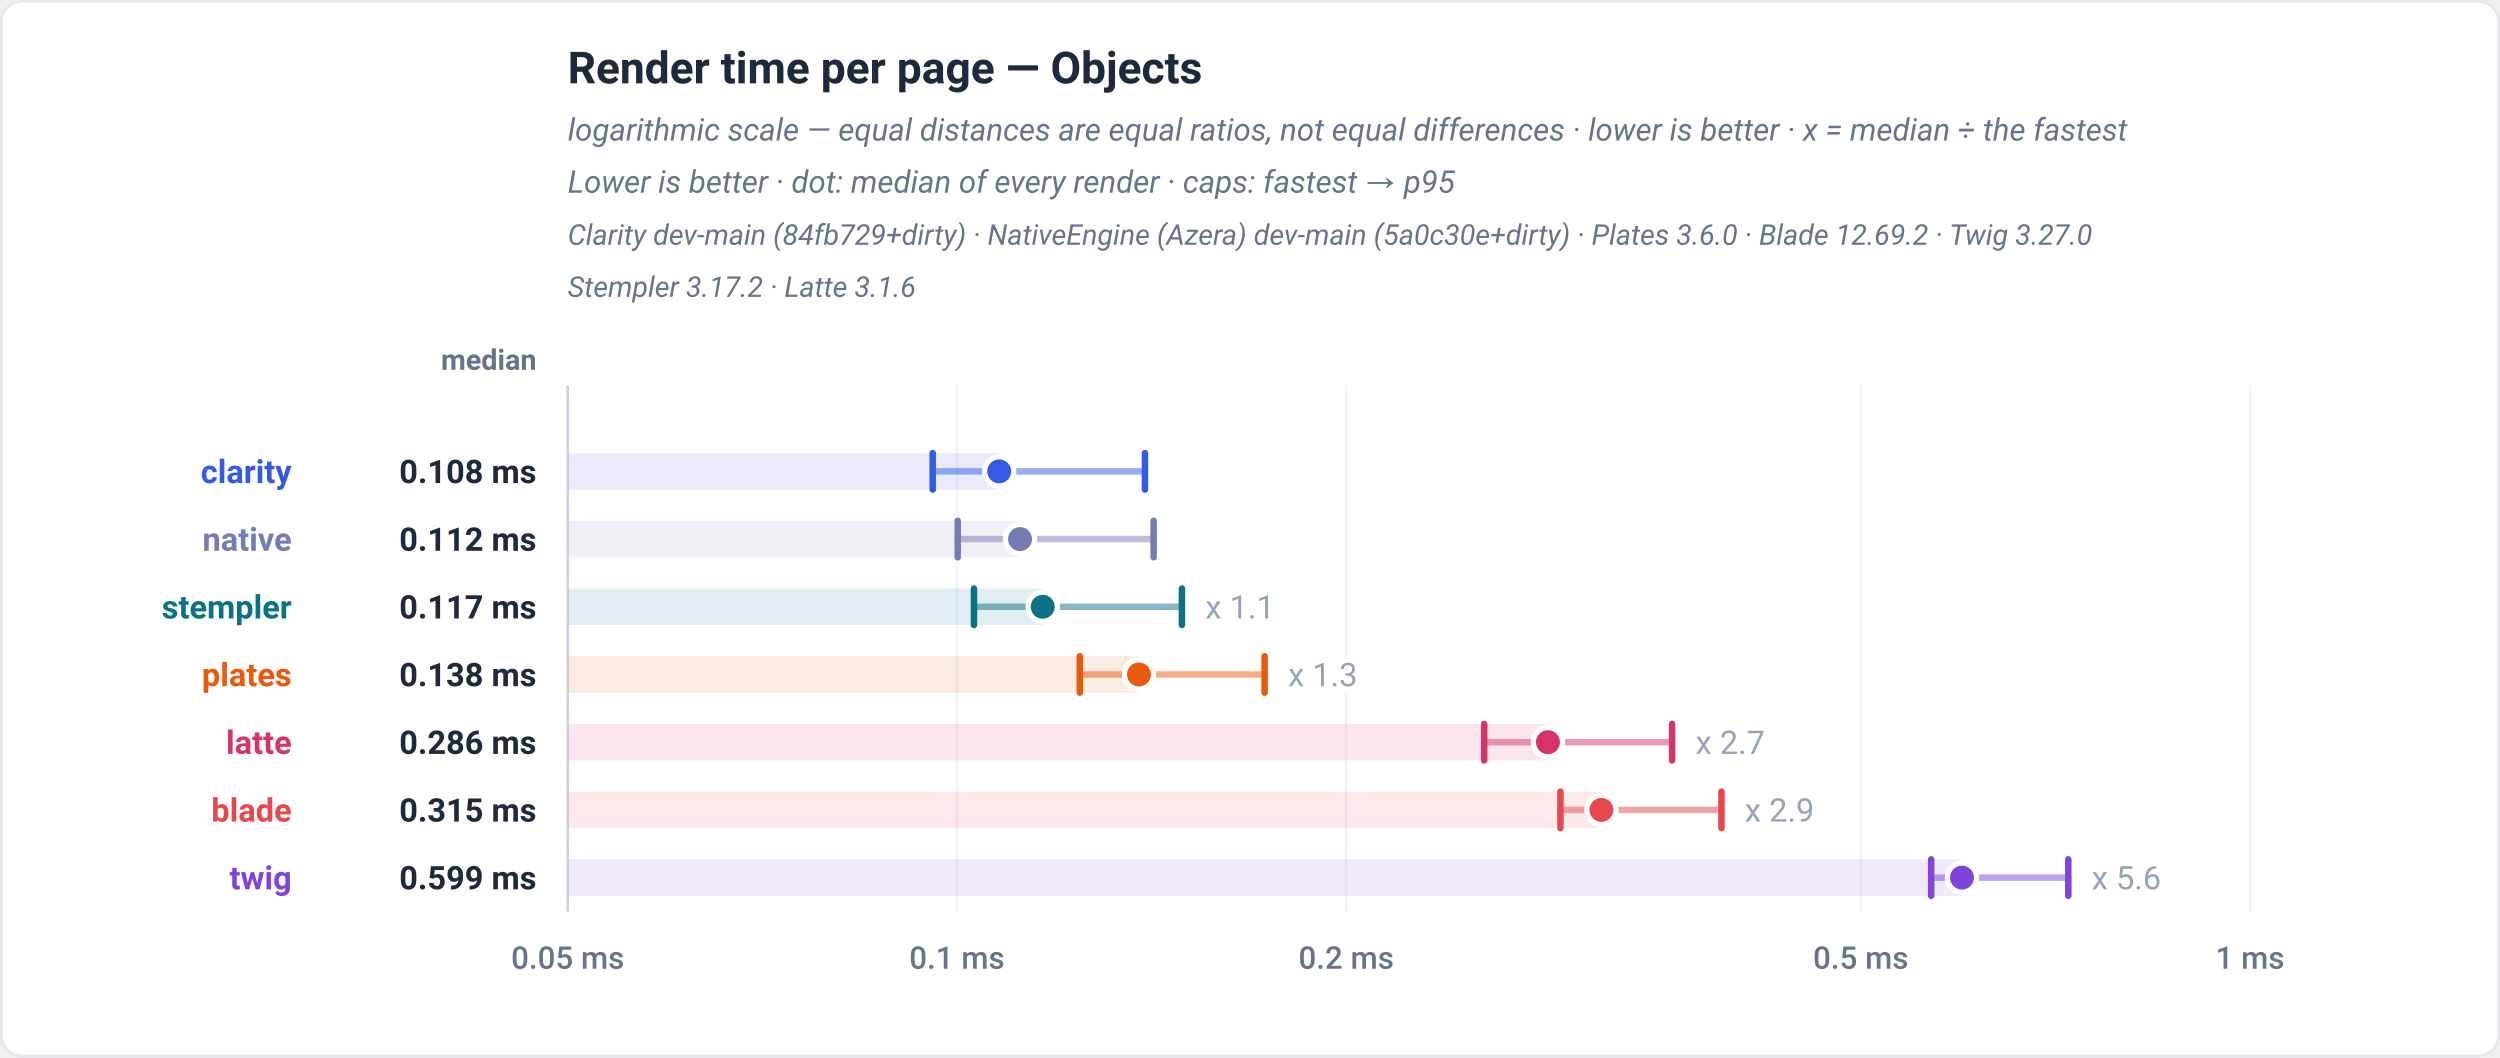
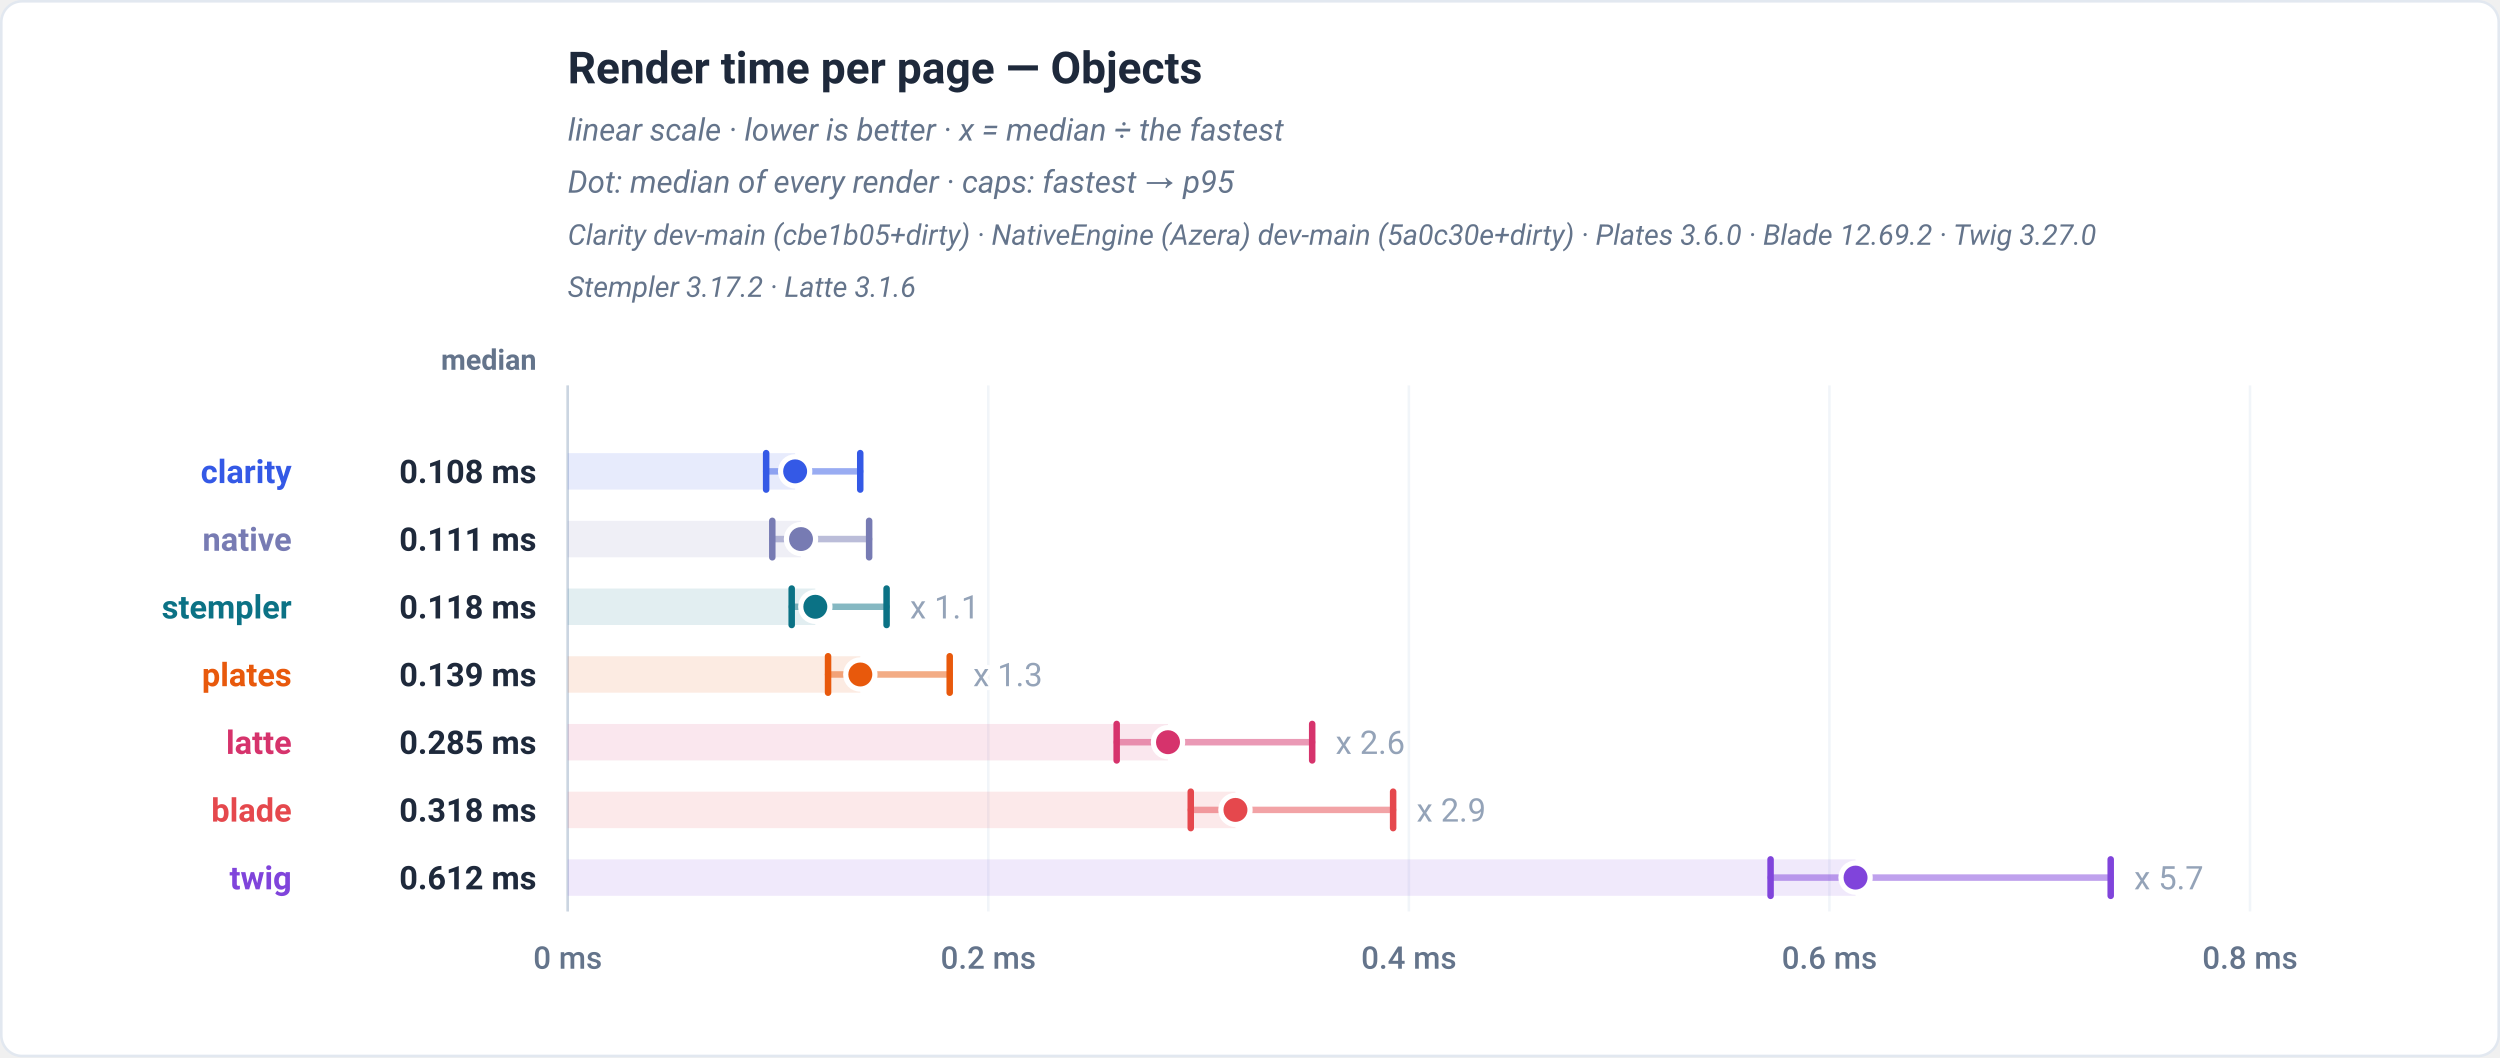
<svg xmlns="http://www.w3.org/2000/svg" viewBox="0 0 960 406" width="960" height="406" role="img" font-family="-apple-system,BlinkMacSystemFont,'Segoe UI',Roboto,Helvetica,Arial,sans-serif">
  <rect x="0.5" y="0.5" width="959" height="405" rx="8" fill="#ffffff" stroke="#e2e8f0" />
  <text x="218" y="32" font-family="-apple-system,BlinkMacSystemFont,'Segoe UI',Roboto,Helvetica,Arial,sans-serif" font-size="17" font-weight="700" fill="#1e293b" text-anchor="start">Render time per page — Objects</text>
-   <text x="218" y="54" font-family="-apple-system,BlinkMacSystemFont,'Segoe UI',Roboto,Helvetica,Arial,sans-serif" font-size="12" font-weight="400" fill="#64748b" text-anchor="start" font-style="italic">logarithmic scale — equal distances are equal ratios, not equal differences · lower is better · x = median ÷ the fastest</text>
-   <text x="218" y="74" font-family="-apple-system,BlinkMacSystemFont,'Segoe UI',Roboto,Helvetica,Arial,sans-serif" font-size="12" font-weight="400" fill="#64748b" text-anchor="start" font-style="italic">Lower is better · dot: median of every render · caps: fastest → p95</text>
-   <text x="218" y="94" font-family="-apple-system,BlinkMacSystemFont,'Segoe UI',Roboto,Helvetica,Arial,sans-serif" font-size="11" font-weight="400" fill="#64748b" text-anchor="start" font-style="italic">Clarity dev-main (84fb729+dirty) · NativeEngine (Azera) dev-main (5a0c30e+dirty) · Plates 3.6.0 · Blade 12.69.2 · Twig 3.27.0</text>
+   <text x="218" y="54" font-family="-apple-system,BlinkMacSystemFont,'Segoe UI',Roboto,Helvetica,Arial,sans-serif" font-size="12" font-weight="400" fill="#64748b" text-anchor="start" font-style="italic">linear scale · lower is better · x = median ÷ the fastest</text>
+   <text x="218" y="74" font-family="-apple-system,BlinkMacSystemFont,'Segoe UI',Roboto,Helvetica,Arial,sans-serif" font-size="12" font-weight="400" fill="#64748b" text-anchor="start" font-style="italic">Dot: median of every render · caps: fastest → p95</text>
+   <text x="218" y="94" font-family="-apple-system,BlinkMacSystemFont,'Segoe UI',Roboto,Helvetica,Arial,sans-serif" font-size="11" font-weight="400" fill="#64748b" text-anchor="start" font-style="italic">Clarity dev-main (cbe1b05+dirty) · NativeEngine (Azera) dev-main (5a0c30e+dirty) · Plates 3.6.0 · Blade 12.69.2 · Twig 3.27.0</text>
  <text x="218" y="114" font-family="-apple-system,BlinkMacSystemFont,'Segoe UI',Roboto,Helvetica,Arial,sans-serif" font-size="11" font-weight="400" fill="#64748b" text-anchor="start" font-style="italic">Stempler 3.17.2 · Latte 3.1.6</text>
  <text x="206" y="142" font-family="-apple-system,BlinkMacSystemFont,'Segoe UI',Roboto,Helvetica,Arial,sans-serif" font-size="11" font-weight="600" fill="#64748b" text-anchor="end">median</text>
  <line x1="218" y1="148" x2="218" y2="350" stroke="#f1f5f9" stroke-width="1" />
-   <text x="218" y="372" font-family="-apple-system,BlinkMacSystemFont,'Segoe UI',Roboto,Helvetica,Arial,sans-serif" font-size="12" font-weight="500" fill="#64748b" text-anchor="middle">0.05 ms</text>
-   <line x1="367.47" y1="148" x2="367.47" y2="350" stroke="#f1f5f9" stroke-width="1" />
-   <text x="367.47" y="372" font-family="-apple-system,BlinkMacSystemFont,'Segoe UI',Roboto,Helvetica,Arial,sans-serif" font-size="12" font-weight="500" fill="#64748b" text-anchor="middle">0.1 ms</text>
-   <line x1="516.94" y1="148" x2="516.94" y2="350" stroke="#f1f5f9" stroke-width="1" />
-   <text x="516.94" y="372" font-family="-apple-system,BlinkMacSystemFont,'Segoe UI',Roboto,Helvetica,Arial,sans-serif" font-size="12" font-weight="500" fill="#64748b" text-anchor="middle">0.2 ms</text>
-   <line x1="714.53" y1="148" x2="714.53" y2="350" stroke="#f1f5f9" stroke-width="1" />
-   <text x="714.53" y="372" font-family="-apple-system,BlinkMacSystemFont,'Segoe UI',Roboto,Helvetica,Arial,sans-serif" font-size="12" font-weight="500" fill="#64748b" text-anchor="middle">0.5 ms</text>
+   <text x="218" y="372" font-family="-apple-system,BlinkMacSystemFont,'Segoe UI',Roboto,Helvetica,Arial,sans-serif" font-size="12" font-weight="500" fill="#64748b" text-anchor="middle">0 ms</text>
+   <line x1="379.5" y1="148" x2="379.5" y2="350" stroke="#f1f5f9" stroke-width="1" />
+   <text x="379.5" y="372" font-family="-apple-system,BlinkMacSystemFont,'Segoe UI',Roboto,Helvetica,Arial,sans-serif" font-size="12" font-weight="500" fill="#64748b" text-anchor="middle">0.2 ms</text>
+   <line x1="541" y1="148" x2="541" y2="350" stroke="#f1f5f9" stroke-width="1" />
+   <text x="541" y="372" font-family="-apple-system,BlinkMacSystemFont,'Segoe UI',Roboto,Helvetica,Arial,sans-serif" font-size="12" font-weight="500" fill="#64748b" text-anchor="middle">0.4 ms</text>
+   <line x1="702.5" y1="148" x2="702.5" y2="350" stroke="#f1f5f9" stroke-width="1" />
+   <text x="702.5" y="372" font-family="-apple-system,BlinkMacSystemFont,'Segoe UI',Roboto,Helvetica,Arial,sans-serif" font-size="12" font-weight="500" fill="#64748b" text-anchor="middle">0.6 ms</text>
  <line x1="864" y1="148" x2="864" y2="350" stroke="#f1f5f9" stroke-width="1" />
-   <text x="864" y="372" font-family="-apple-system,BlinkMacSystemFont,'Segoe UI',Roboto,Helvetica,Arial,sans-serif" font-size="12" font-weight="500" fill="#64748b" text-anchor="middle">1 ms</text>
+   <text x="864" y="372" font-family="-apple-system,BlinkMacSystemFont,'Segoe UI',Roboto,Helvetica,Arial,sans-serif" font-size="12" font-weight="500" fill="#64748b" text-anchor="middle">0.8 ms</text>
  <line x1="218" y1="148" x2="218" y2="350" stroke="#cbd5e1" stroke-width="1" />
-   <rect x="218" y="174" width="165.69" height="14" fill="#3459e6" fill-opacity="0.12" />
-   <line x1="358.16" y1="181" x2="439.65" y2="181" stroke="#3459e6" stroke-width="2.5" stroke-linecap="round" opacity="0.5" />
-   <line x1="358.16" y1="174" x2="358.16" y2="188" stroke="#3459e6" stroke-width="2.5" stroke-linecap="round" />
-   <line x1="439.65" y1="174" x2="439.65" y2="188" stroke="#3459e6" stroke-width="2.5" stroke-linecap="round" />
-   <circle cx="383.69" cy="181" r="5.6" fill="#3459e6" stroke="#ffffff" stroke-width="2" />
+   <rect x="218" y="174" width="87.33" height="14" fill="#3459e6" fill-opacity="0.12" />
+   <line x1="294.2" y1="181" x2="330.33" y2="181" stroke="#3459e6" stroke-width="2.5" stroke-linecap="round" opacity="0.5" />
+   <line x1="294.2" y1="174" x2="294.2" y2="188" stroke="#3459e6" stroke-width="2.5" stroke-linecap="round" />
+   <line x1="330.33" y1="174" x2="330.33" y2="188" stroke="#3459e6" stroke-width="2.5" stroke-linecap="round" />
+   <circle cx="305.33" cy="181" r="5.6" fill="#3459e6" stroke="#ffffff" stroke-width="2" />
  <text x="112" y="185.5" font-family="-apple-system,BlinkMacSystemFont,'Segoe UI',Roboto,Helvetica,Arial,sans-serif" font-size="12.5" font-weight="700" fill="#3459e6" text-anchor="end">clarity</text>
  <text x="206" y="185.5" font-family="-apple-system,BlinkMacSystemFont,'Segoe UI',Roboto,Helvetica,Arial,sans-serif" font-size="12.5" font-weight="700" fill="#1e293b" text-anchor="end">0.108 ms</text>
-   <rect x="218" y="200" width="173.69" height="14" fill="#777bb3" fill-opacity="0.12" />
-   <line x1="367.77" y1="207" x2="442.99" y2="207" stroke="#777bb3" stroke-width="2.5" stroke-linecap="round" opacity="0.5" />
-   <line x1="367.77" y1="200" x2="367.77" y2="214" stroke="#777bb3" stroke-width="2.5" stroke-linecap="round" />
-   <line x1="442.99" y1="200" x2="442.99" y2="214" stroke="#777bb3" stroke-width="2.5" stroke-linecap="round" />
-   <circle cx="391.69" cy="207" r="5.6" fill="#777bb3" stroke="#ffffff" stroke-width="2" />
+   <rect x="218" y="200" width="89.58" height="14" fill="#777bb3" fill-opacity="0.12" />
+   <line x1="296.56" y1="207" x2="333.75" y2="207" stroke="#777bb3" stroke-width="2.5" stroke-linecap="round" opacity="0.5" />
+   <line x1="296.56" y1="200" x2="296.56" y2="214" stroke="#777bb3" stroke-width="2.5" stroke-linecap="round" />
+   <line x1="333.75" y1="200" x2="333.75" y2="214" stroke="#777bb3" stroke-width="2.5" stroke-linecap="round" />
+   <circle cx="307.58" cy="207" r="5.6" fill="#777bb3" stroke="#ffffff" stroke-width="2" />
  <text x="112" y="211.5" font-family="-apple-system,BlinkMacSystemFont,'Segoe UI',Roboto,Helvetica,Arial,sans-serif" font-size="12.5" font-weight="700" fill="#777bb3" text-anchor="end">native</text>
-   <text x="206" y="211.5" font-family="-apple-system,BlinkMacSystemFont,'Segoe UI',Roboto,Helvetica,Arial,sans-serif" font-size="12.5" font-weight="700" fill="#1e293b" text-anchor="end">0.112 ms</text>
-   <rect x="218" y="226" width="182.4" height="14" fill="#0b7285" fill-opacity="0.12" />
-   <line x1="374.01" y1="233" x2="453.86" y2="233" stroke="#0b7285" stroke-width="2.5" stroke-linecap="round" opacity="0.5" />
-   <line x1="374.01" y1="226" x2="374.01" y2="240" stroke="#0b7285" stroke-width="2.5" stroke-linecap="round" />
-   <line x1="453.86" y1="226" x2="453.86" y2="240" stroke="#0b7285" stroke-width="2.5" stroke-linecap="round" />
-   <circle cx="400.4" cy="233" r="5.6" fill="#0b7285" stroke="#ffffff" stroke-width="2" />
-   <text x="462.86" y="237.5" font-family="-apple-system,BlinkMacSystemFont,'Segoe UI',Roboto,Helvetica,Arial,sans-serif" font-size="12.5" font-weight="400" fill="#94a3b8" text-anchor="start" stroke="#ffffff" stroke-width="3" paint-order="stroke" stroke-linejoin="round">x 1.1</text>
+   <text x="206" y="211.5" font-family="-apple-system,BlinkMacSystemFont,'Segoe UI',Roboto,Helvetica,Arial,sans-serif" font-size="12.5" font-weight="700" fill="#1e293b" text-anchor="end">0.111 ms</text>
+   <rect x="218" y="226" width="95.08" height="14" fill="#0b7285" fill-opacity="0.12" />
+   <line x1="304.01" y1="233" x2="340.45" y2="233" stroke="#0b7285" stroke-width="2.5" stroke-linecap="round" opacity="0.5" />
+   <line x1="304.01" y1="226" x2="304.01" y2="240" stroke="#0b7285" stroke-width="2.5" stroke-linecap="round" />
+   <line x1="340.45" y1="226" x2="340.45" y2="240" stroke="#0b7285" stroke-width="2.5" stroke-linecap="round" />
+   <circle cx="313.08" cy="233" r="5.6" fill="#0b7285" stroke="#ffffff" stroke-width="2" />
+   <text x="349.45" y="237.5" font-family="-apple-system,BlinkMacSystemFont,'Segoe UI',Roboto,Helvetica,Arial,sans-serif" font-size="12.5" font-weight="400" fill="#94a3b8" text-anchor="start" stroke="#ffffff" stroke-width="3" paint-order="stroke" stroke-linejoin="round">x 1.1</text>
  <text x="112" y="237.5" font-family="-apple-system,BlinkMacSystemFont,'Segoe UI',Roboto,Helvetica,Arial,sans-serif" font-size="12.5" font-weight="700" fill="#0b7285" text-anchor="end">stempler</text>
-   <text x="206" y="237.5" font-family="-apple-system,BlinkMacSystemFont,'Segoe UI',Roboto,Helvetica,Arial,sans-serif" font-size="12.5" font-weight="700" fill="#1e293b" text-anchor="end">0.117 ms</text>
-   <rect x="218" y="252" width="219.36" height="14" fill="#e8590c" fill-opacity="0.12" />
-   <line x1="414.65" y1="259" x2="485.62" y2="259" stroke="#e8590c" stroke-width="2.5" stroke-linecap="round" opacity="0.5" />
-   <line x1="414.65" y1="252" x2="414.65" y2="266" stroke="#e8590c" stroke-width="2.5" stroke-linecap="round" />
-   <line x1="485.62" y1="252" x2="485.62" y2="266" stroke="#e8590c" stroke-width="2.5" stroke-linecap="round" />
-   <circle cx="437.36" cy="259" r="5.6" fill="#e8590c" stroke="#ffffff" stroke-width="2" />
-   <text x="494.62" y="263.5" font-family="-apple-system,BlinkMacSystemFont,'Segoe UI',Roboto,Helvetica,Arial,sans-serif" font-size="12.5" font-weight="400" fill="#94a3b8" text-anchor="start" stroke="#ffffff" stroke-width="3" paint-order="stroke" stroke-linejoin="round">x 1.3</text>
+   <text x="206" y="237.5" font-family="-apple-system,BlinkMacSystemFont,'Segoe UI',Roboto,Helvetica,Arial,sans-serif" font-size="12.5" font-weight="700" fill="#1e293b" text-anchor="end">0.118 ms</text>
+   <rect x="218" y="252" width="112.36" height="14" fill="#e8590c" fill-opacity="0.12" />
+   <line x1="317.97" y1="259" x2="364.69" y2="259" stroke="#e8590c" stroke-width="2.5" stroke-linecap="round" opacity="0.5" />
+   <line x1="317.97" y1="252" x2="317.97" y2="266" stroke="#e8590c" stroke-width="2.5" stroke-linecap="round" />
+   <line x1="364.69" y1="252" x2="364.69" y2="266" stroke="#e8590c" stroke-width="2.5" stroke-linecap="round" />
+   <circle cx="330.36" cy="259" r="5.6" fill="#e8590c" stroke="#ffffff" stroke-width="2" />
+   <text x="373.69" y="263.5" font-family="-apple-system,BlinkMacSystemFont,'Segoe UI',Roboto,Helvetica,Arial,sans-serif" font-size="12.5" font-weight="400" fill="#94a3b8" text-anchor="start" stroke="#ffffff" stroke-width="3" paint-order="stroke" stroke-linejoin="round">x 1.3</text>
  <text x="112" y="263.5" font-family="-apple-system,BlinkMacSystemFont,'Segoe UI',Roboto,Helvetica,Arial,sans-serif" font-size="12.5" font-weight="700" fill="#e8590c" text-anchor="end">plates</text>
-   <text x="206" y="263.5" font-family="-apple-system,BlinkMacSystemFont,'Segoe UI',Roboto,Helvetica,Arial,sans-serif" font-size="12.5" font-weight="700" fill="#1e293b" text-anchor="end">0.138 ms</text>
-   <rect x="218" y="278" width="376.41" height="14" fill="#d6336c" fill-opacity="0.12" />
-   <line x1="569.93" y1="285" x2="642.09" y2="285" stroke="#d6336c" stroke-width="2.5" stroke-linecap="round" opacity="0.5" />
-   <line x1="569.93" y1="278" x2="569.93" y2="292" stroke="#d6336c" stroke-width="2.5" stroke-linecap="round" />
-   <line x1="642.09" y1="278" x2="642.09" y2="292" stroke="#d6336c" stroke-width="2.5" stroke-linecap="round" />
-   <circle cx="594.41" cy="285" r="5.6" fill="#d6336c" stroke="#ffffff" stroke-width="2" />
-   <text x="651.09" y="289.5" font-family="-apple-system,BlinkMacSystemFont,'Segoe UI',Roboto,Helvetica,Arial,sans-serif" font-size="12.5" font-weight="400" fill="#94a3b8" text-anchor="start" stroke="#ffffff" stroke-width="3" paint-order="stroke" stroke-linejoin="round">x 2.7</text>
+   <text x="206" y="263.5" font-family="-apple-system,BlinkMacSystemFont,'Segoe UI',Roboto,Helvetica,Arial,sans-serif" font-size="12.5" font-weight="700" fill="#1e293b" text-anchor="end">0.139 ms</text>
+   <rect x="218" y="278" width="230.51" height="14" fill="#d6336c" fill-opacity="0.12" />
+   <line x1="428.8" y1="285" x2="503.88" y2="285" stroke="#d6336c" stroke-width="2.5" stroke-linecap="round" opacity="0.5" />
+   <line x1="428.8" y1="278" x2="428.8" y2="292" stroke="#d6336c" stroke-width="2.5" stroke-linecap="round" />
+   <line x1="503.88" y1="278" x2="503.88" y2="292" stroke="#d6336c" stroke-width="2.5" stroke-linecap="round" />
+   <circle cx="448.51" cy="285" r="5.6" fill="#d6336c" stroke="#ffffff" stroke-width="2" />
+   <text x="512.88" y="289.5" font-family="-apple-system,BlinkMacSystemFont,'Segoe UI',Roboto,Helvetica,Arial,sans-serif" font-size="12.5" font-weight="400" fill="#94a3b8" text-anchor="start" stroke="#ffffff" stroke-width="3" paint-order="stroke" stroke-linejoin="round">x 2.6</text>
  <text x="112" y="289.5" font-family="-apple-system,BlinkMacSystemFont,'Segoe UI',Roboto,Helvetica,Arial,sans-serif" font-size="12.5" font-weight="700" fill="#d6336c" text-anchor="end">latte</text>
-   <text x="206" y="289.5" font-family="-apple-system,BlinkMacSystemFont,'Segoe UI',Roboto,Helvetica,Arial,sans-serif" font-size="12.5" font-weight="700" fill="#1e293b" text-anchor="end">0.286 ms</text>
-   <rect x="218" y="304" width="396.94" height="14" fill="#e5484d" fill-opacity="0.12" />
-   <line x1="599.21" y1="311" x2="661.04" y2="311" stroke="#e5484d" stroke-width="2.5" stroke-linecap="round" opacity="0.5" />
-   <line x1="599.21" y1="304" x2="599.21" y2="318" stroke="#e5484d" stroke-width="2.5" stroke-linecap="round" />
-   <line x1="661.04" y1="304" x2="661.04" y2="318" stroke="#e5484d" stroke-width="2.5" stroke-linecap="round" />
-   <circle cx="614.94" cy="311" r="5.6" fill="#e5484d" stroke="#ffffff" stroke-width="2" />
-   <text x="670.04" y="315.5" font-family="-apple-system,BlinkMacSystemFont,'Segoe UI',Roboto,Helvetica,Arial,sans-serif" font-size="12.5" font-weight="400" fill="#94a3b8" text-anchor="start" stroke="#ffffff" stroke-width="3" paint-order="stroke" stroke-linejoin="round">x 2.9</text>
+   <text x="206" y="289.5" font-family="-apple-system,BlinkMacSystemFont,'Segoe UI',Roboto,Helvetica,Arial,sans-serif" font-size="12.5" font-weight="700" fill="#1e293b" text-anchor="end">0.285 ms</text>
+   <rect x="218" y="304" width="256.41" height="14" fill="#e5484d" fill-opacity="0.12" />
+   <line x1="457.25" y1="311" x2="534.96" y2="311" stroke="#e5484d" stroke-width="2.5" stroke-linecap="round" opacity="0.5" />
+   <line x1="457.25" y1="304" x2="457.25" y2="318" stroke="#e5484d" stroke-width="2.5" stroke-linecap="round" />
+   <line x1="534.96" y1="304" x2="534.96" y2="318" stroke="#e5484d" stroke-width="2.5" stroke-linecap="round" />
+   <circle cx="474.41" cy="311" r="5.6" fill="#e5484d" stroke="#ffffff" stroke-width="2" />
+   <text x="543.96" y="315.5" font-family="-apple-system,BlinkMacSystemFont,'Segoe UI',Roboto,Helvetica,Arial,sans-serif" font-size="12.5" font-weight="400" fill="#94a3b8" text-anchor="start" stroke="#ffffff" stroke-width="3" paint-order="stroke" stroke-linejoin="round">x 2.9</text>
  <text x="112" y="315.5" font-family="-apple-system,BlinkMacSystemFont,'Segoe UI',Roboto,Helvetica,Arial,sans-serif" font-size="12.5" font-weight="700" fill="#e5484d" text-anchor="end">blade</text>
-   <text x="206" y="315.5" font-family="-apple-system,BlinkMacSystemFont,'Segoe UI',Roboto,Helvetica,Arial,sans-serif" font-size="12.5" font-weight="700" fill="#1e293b" text-anchor="end">0.315 ms</text>
-   <rect x="218" y="330" width="535.39" height="14" fill="#8044db" fill-opacity="0.12" />
-   <line x1="741.57" y1="337" x2="794.23" y2="337" stroke="#8044db" stroke-width="2.5" stroke-linecap="round" opacity="0.5" />
-   <line x1="741.57" y1="330" x2="741.57" y2="344" stroke="#8044db" stroke-width="2.5" stroke-linecap="round" />
-   <line x1="794.23" y1="330" x2="794.23" y2="344" stroke="#8044db" stroke-width="2.5" stroke-linecap="round" />
-   <circle cx="753.39" cy="337" r="5.6" fill="#8044db" stroke="#ffffff" stroke-width="2" />
-   <text x="803.23" y="341.5" font-family="-apple-system,BlinkMacSystemFont,'Segoe UI',Roboto,Helvetica,Arial,sans-serif" font-size="12.5" font-weight="400" fill="#94a3b8" text-anchor="start" stroke="#ffffff" stroke-width="3" paint-order="stroke" stroke-linejoin="round">x 5.6</text>
+   <text x="206" y="315.5" font-family="-apple-system,BlinkMacSystemFont,'Segoe UI',Roboto,Helvetica,Arial,sans-serif" font-size="12.5" font-weight="700" fill="#1e293b" text-anchor="end">0.318 ms</text>
+   <rect x="218" y="330" width="494.53" height="14" fill="#8044db" fill-opacity="0.12" />
+   <line x1="679.9" y1="337" x2="810.51" y2="337" stroke="#8044db" stroke-width="2.5" stroke-linecap="round" opacity="0.5" />
+   <line x1="679.9" y1="330" x2="679.9" y2="344" stroke="#8044db" stroke-width="2.5" stroke-linecap="round" />
+   <line x1="810.51" y1="330" x2="810.51" y2="344" stroke="#8044db" stroke-width="2.5" stroke-linecap="round" />
+   <circle cx="712.53" cy="337" r="5.6" fill="#8044db" stroke="#ffffff" stroke-width="2" />
+   <text x="819.51" y="341.5" font-family="-apple-system,BlinkMacSystemFont,'Segoe UI',Roboto,Helvetica,Arial,sans-serif" font-size="12.5" font-weight="400" fill="#94a3b8" text-anchor="start" stroke="#ffffff" stroke-width="3" paint-order="stroke" stroke-linejoin="round">x 5.7</text>
  <text x="112" y="341.5" font-family="-apple-system,BlinkMacSystemFont,'Segoe UI',Roboto,Helvetica,Arial,sans-serif" font-size="12.5" font-weight="700" fill="#8044db" text-anchor="end">twig</text>
-   <text x="206" y="341.5" font-family="-apple-system,BlinkMacSystemFont,'Segoe UI',Roboto,Helvetica,Arial,sans-serif" font-size="12.5" font-weight="700" fill="#1e293b" text-anchor="end">0.599 ms</text>
+   <text x="206" y="341.5" font-family="-apple-system,BlinkMacSystemFont,'Segoe UI',Roboto,Helvetica,Arial,sans-serif" font-size="12.5" font-weight="700" fill="#1e293b" text-anchor="end">0.612 ms</text>
</svg>
